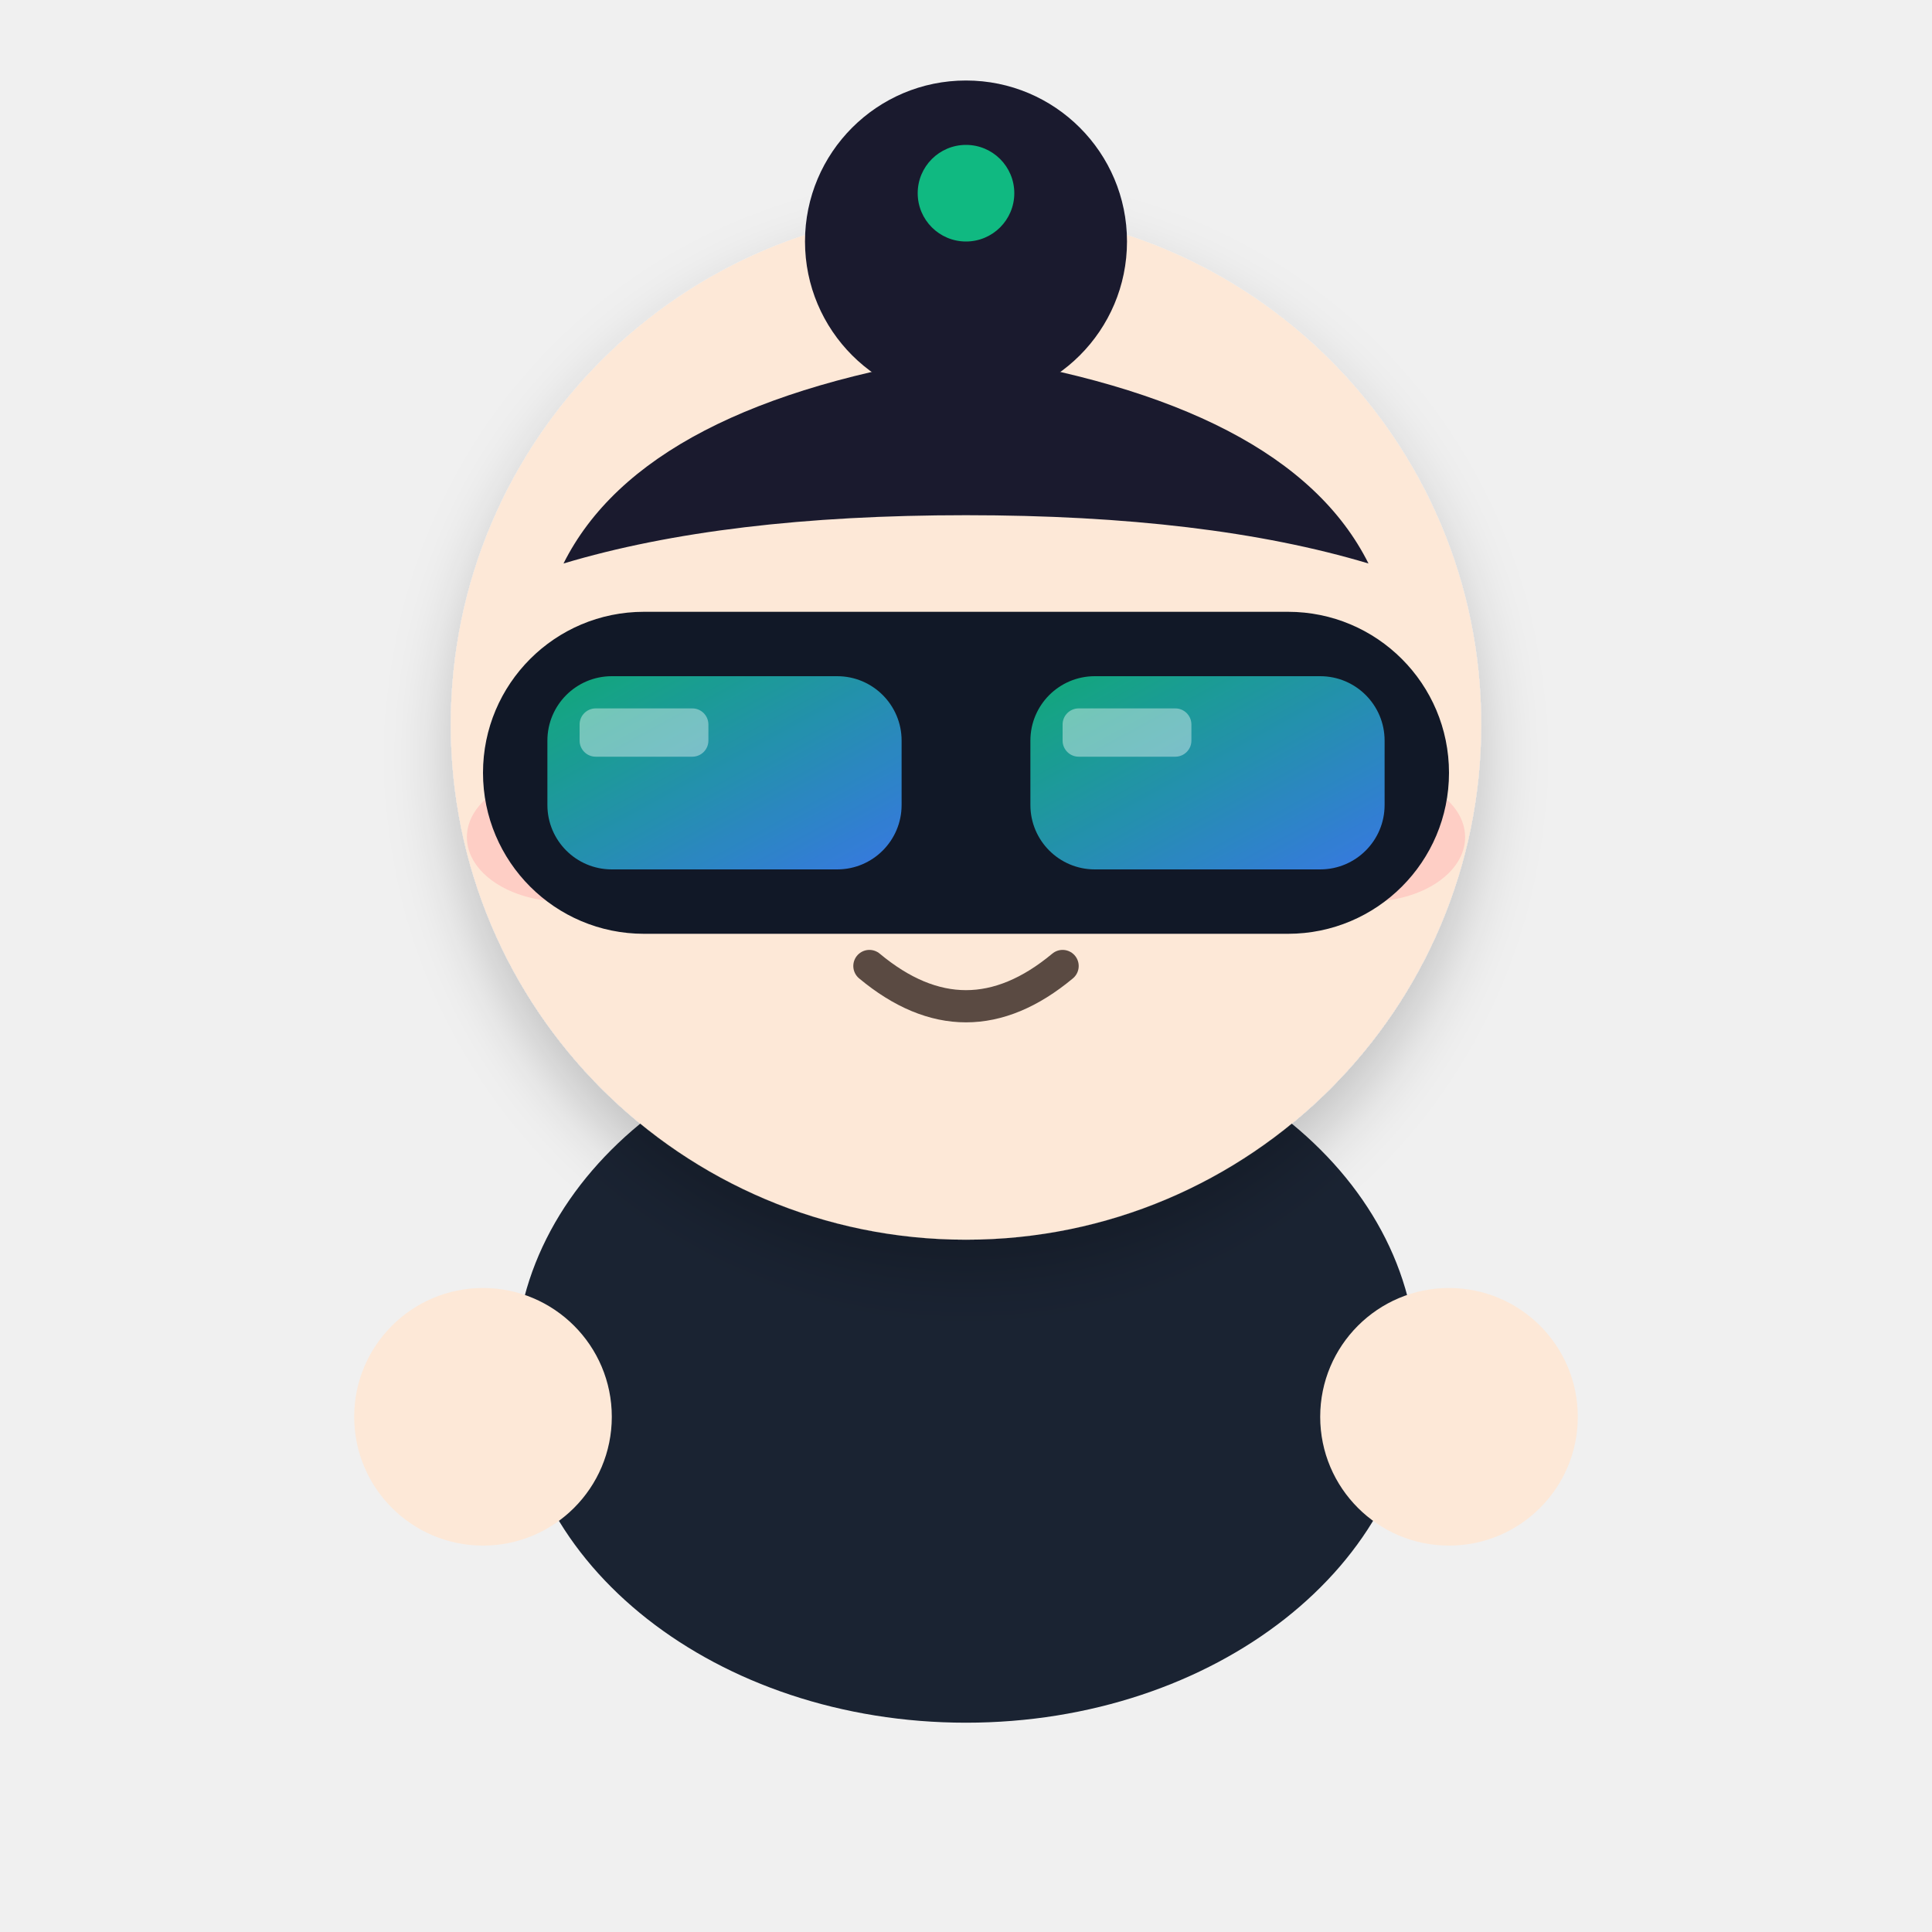
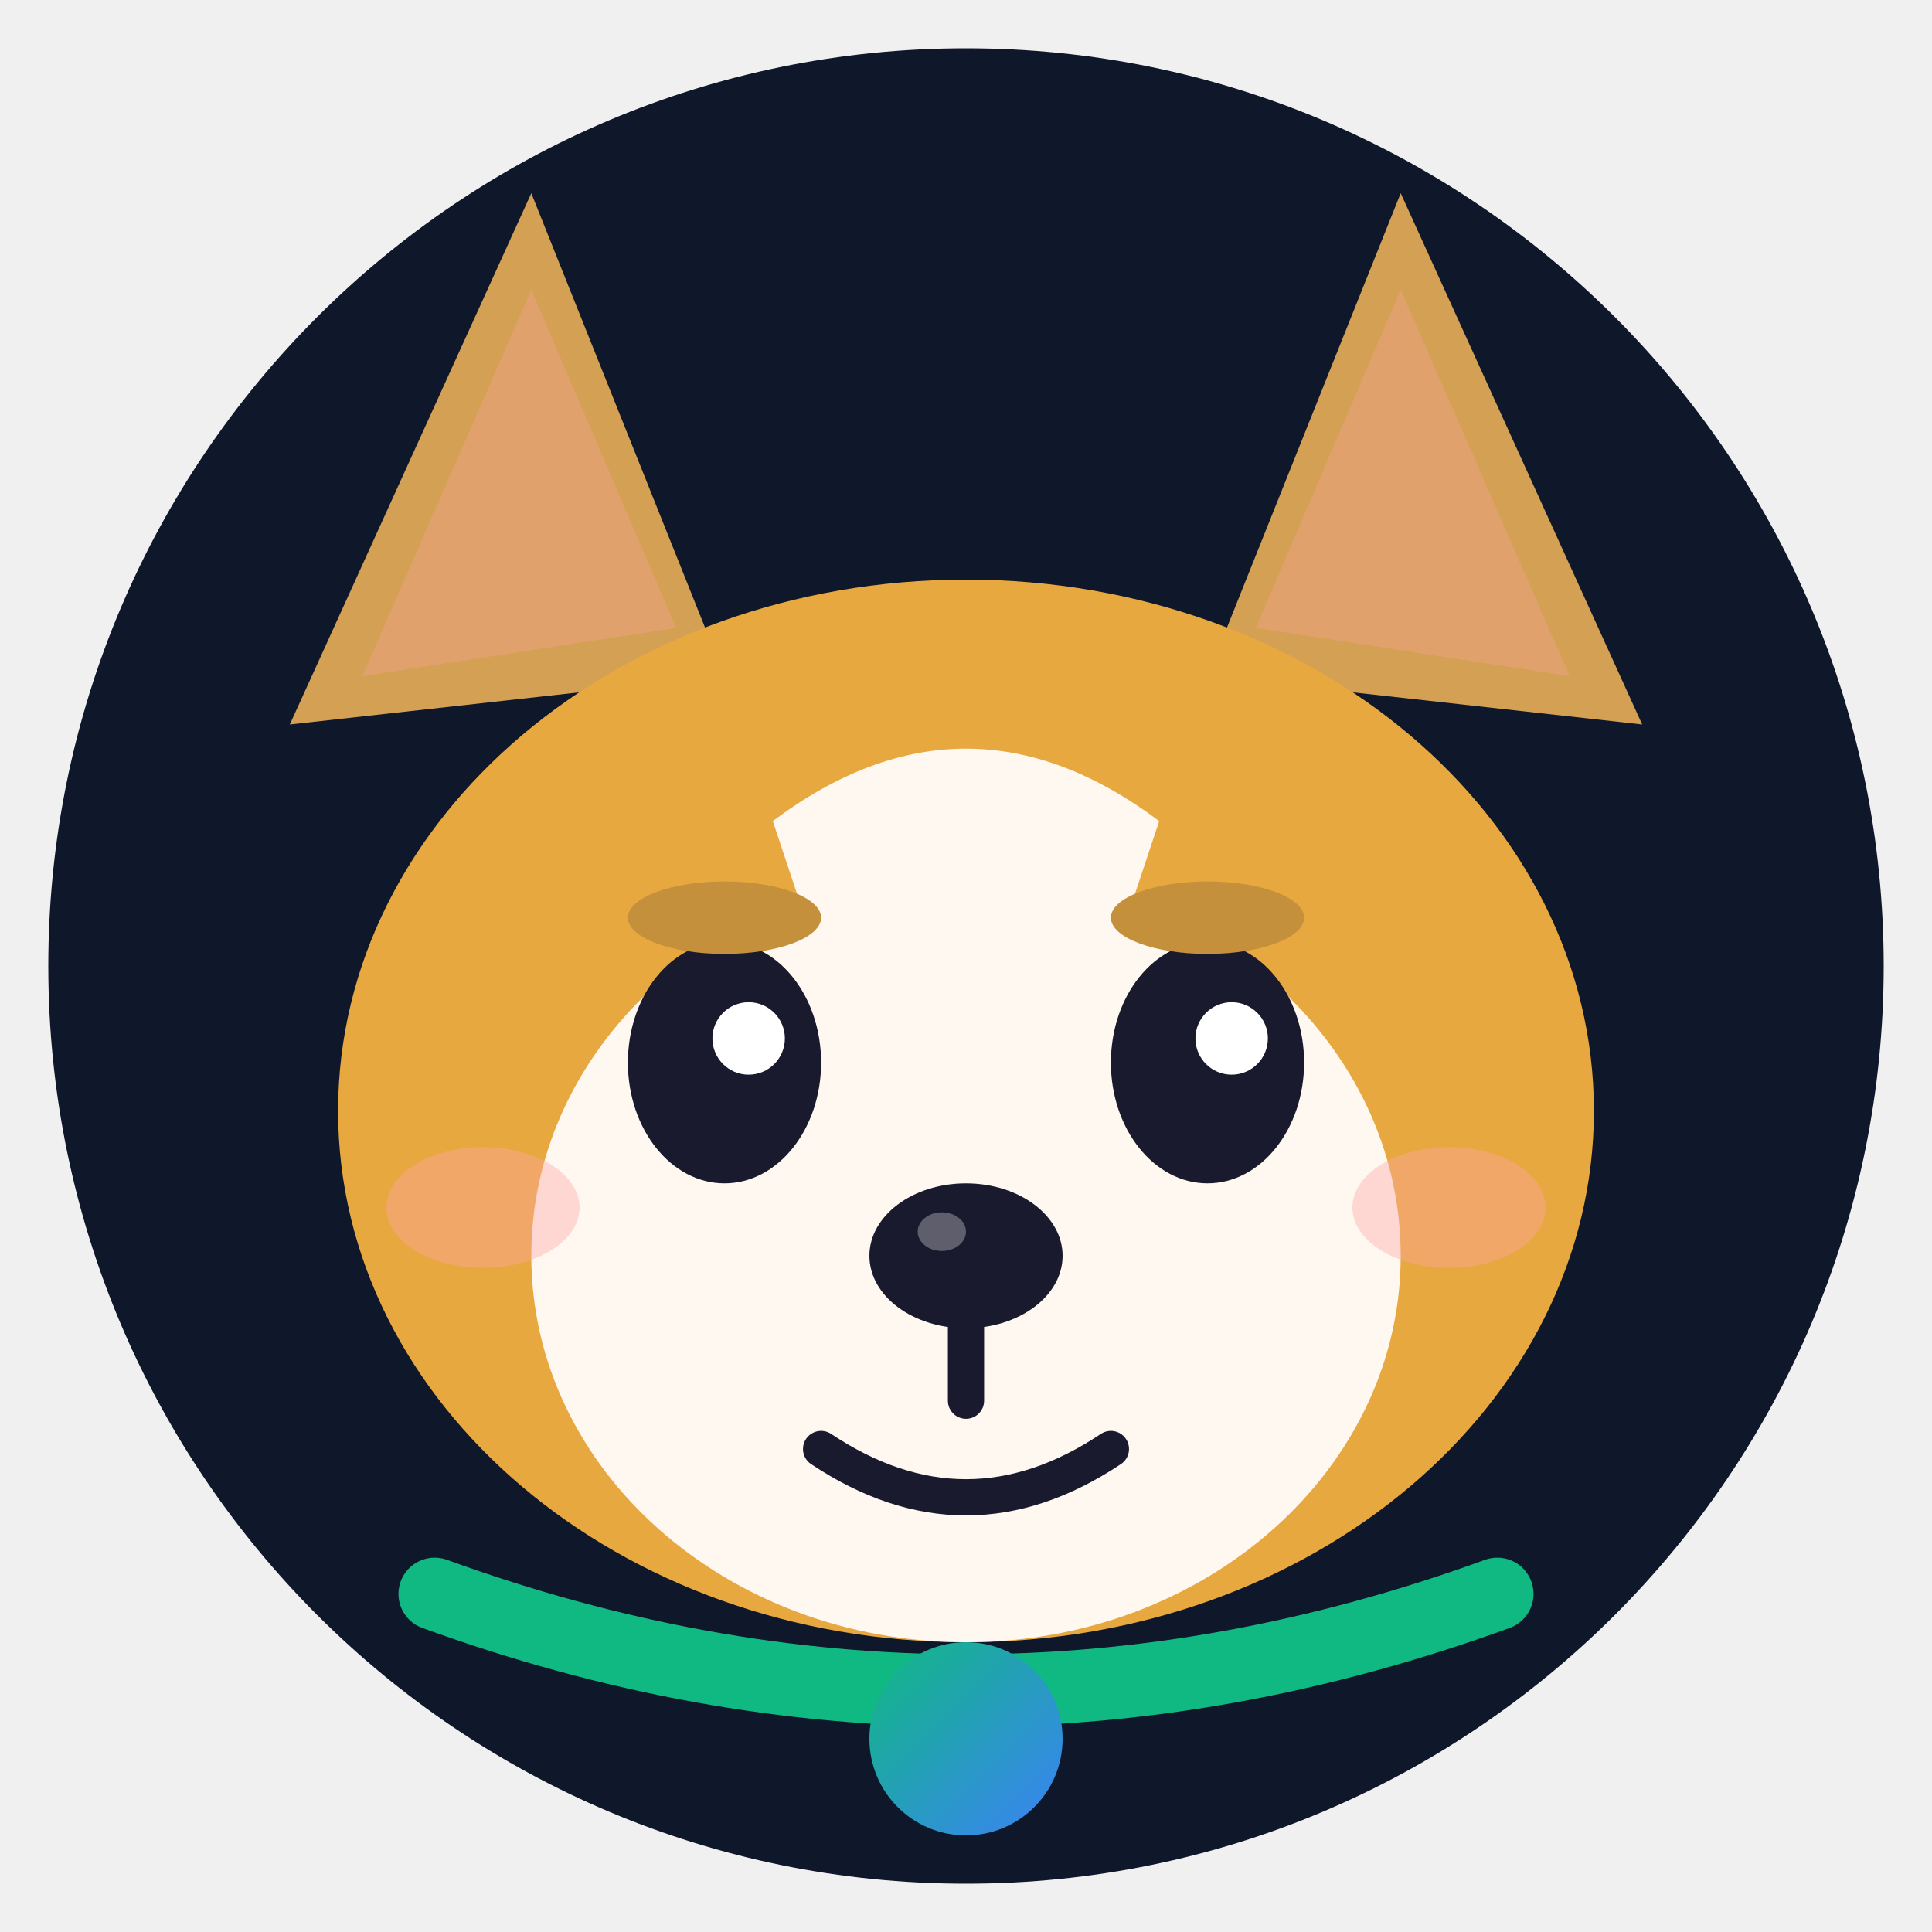
- <svg xmlns="http://www.w3.org/2000/svg" viewBox="0 0 120 120" width="120" height="120">
+ <svg xmlns="http://www.w3.org/2000/svg" viewBox="0 0 80 80" width="80" height="80">
  <defs>
-     <linearGradient id="glassGlow" x1="0%" y1="0%" x2="100%" y2="100%">
-       <stop offset="0%" style="stop-color:#10b981" />
-       <stop offset="100%" style="stop-color:#3b82f6" />
+     <linearGradient id="g" x1="0%" y1="0%" x2="100%" y2="100%">
+       <stop offset="0%" stop-color="#10b981" />
+       <stop offset="100%" stop-color="#3b82f6" />
    </linearGradient>
-     <filter id="shadow">
-       <feDropShadow dx="0" dy="2" stdDeviation="2" flood-color="#000" flood-opacity="0.2" />
-     </filter>
  </defs>
-   <ellipse cx="60" cy="85" rx="28" ry="22" fill="#1a2332" />
-   <path d="M48 68 L60 75 L72 68" fill="none" stroke="#10b981" stroke-width="2" stroke-linecap="round" />
-   <circle cx="60" cy="45" r="32" fill="#fde8d7" filter="url(#shadow)" />
-   <ellipse cx="35" cy="52" rx="6" ry="4" fill="#ffb3b3" opacity="0.5" />
-   <ellipse cx="85" cy="52" rx="6" ry="4" fill="#ffb3b3" opacity="0.5" />
-   <circle cx="60" cy="15" r="10" fill="#1a1a2e" />
-   <rect x="56" y="15" width="8" height="10" fill="#1a1a2e" />
-   <circle cx="60" cy="12" r="3" fill="#10b981">
+   <circle cx="40" cy="40" r="38" fill="#0f172a" />
+   <path d="M12 30 L22 8 L30 28 Z" fill="#d4a054" />
+   <path d="M15 28 L22 12 L28 26 Z" fill="#fca5a5" opacity="0.3" />
+   <path d="M50 28 L58 8 L68 30 Z" fill="#d4a054" />
+   <path d="M52 26 L58 12 L65 28 Z" fill="#fca5a5" opacity="0.3" />
+   <ellipse cx="40" cy="46" rx="26" ry="22" fill="#e8a840" />
+   <ellipse cx="40" cy="52" rx="18" ry="16" fill="#fff8f0" />
+   <path d="M32 34 Q40 28 48 34 L46 40 Q40 36 34 40 Z" fill="#fff8f0" />
+   <ellipse cx="30" cy="44" rx="4" ry="5" fill="#1a1a2e" />
+   <circle cx="31" cy="43" r="1.5" fill="white" />
+   <ellipse cx="50" cy="44" rx="4" ry="5" fill="#1a1a2e" />
+   <circle cx="51" cy="43" r="1.5" fill="white" />
+   <ellipse cx="30" cy="38" rx="4" ry="1.5" fill="#c4903c" />
+   <ellipse cx="50" cy="38" rx="4" ry="1.5" fill="#c4903c" />
+   <ellipse cx="20" cy="50" rx="4" ry="2.5" fill="#fca5a5" opacity="0.4" />
+   <ellipse cx="60" cy="50" rx="4" ry="2.5" fill="#fca5a5" opacity="0.4" />
+   <ellipse cx="40" cy="52" rx="4" ry="3" fill="#1a1a2e" />
+   <ellipse cx="39" cy="51" rx="1" ry="0.8" fill="white" opacity="0.3" />
+   <path d="M40 55 L40 58" stroke="#1a1a2e" stroke-width="1.5" stroke-linecap="round" />
+   <path d="M34 60 Q40 64 46 60" stroke="#1a1a2e" stroke-width="1.5" fill="none" stroke-linecap="round" />
+   <path d="M18 66 Q40 74 62 66" stroke="#10b981" stroke-width="3" fill="none" stroke-linecap="round" />
+   <circle cx="40" cy="72" r="4" fill="url(#g)">
    <animate attributeName="opacity" values="1;0.5;1" dur="2s" repeatCount="indefinite" />
  </circle>
-   <path d="M35 35 Q40 25 60 22 Q80 25 85 35 Q75 32 60 32 Q45 32 35 35" fill="#1a1a2e" />
-   <rect x="30" y="38" width="60" height="20" rx="10" fill="#111827" />
-   <rect x="34" y="42" width="22" height="12" rx="4" fill="url(#glassGlow)" opacity="0.9" />
-   <rect x="64" y="42" width="22" height="12" rx="4" fill="url(#glassGlow)" opacity="0.9" />
-   <rect x="36" y="44" width="8" height="3" rx="1" fill="white" opacity="0.4" />
-   <rect x="66" y="44" width="8" height="3" rx="1" fill="white" opacity="0.4" />
-   <path d="M54 60 Q60 65 66 60" fill="none" stroke="#5a4a42" stroke-width="2" stroke-linecap="round" />
-   <circle cx="30" cy="88" r="8" fill="#fde8d7" />
-   <circle cx="90" cy="88" r="8" fill="#fde8d7" />
</svg>
